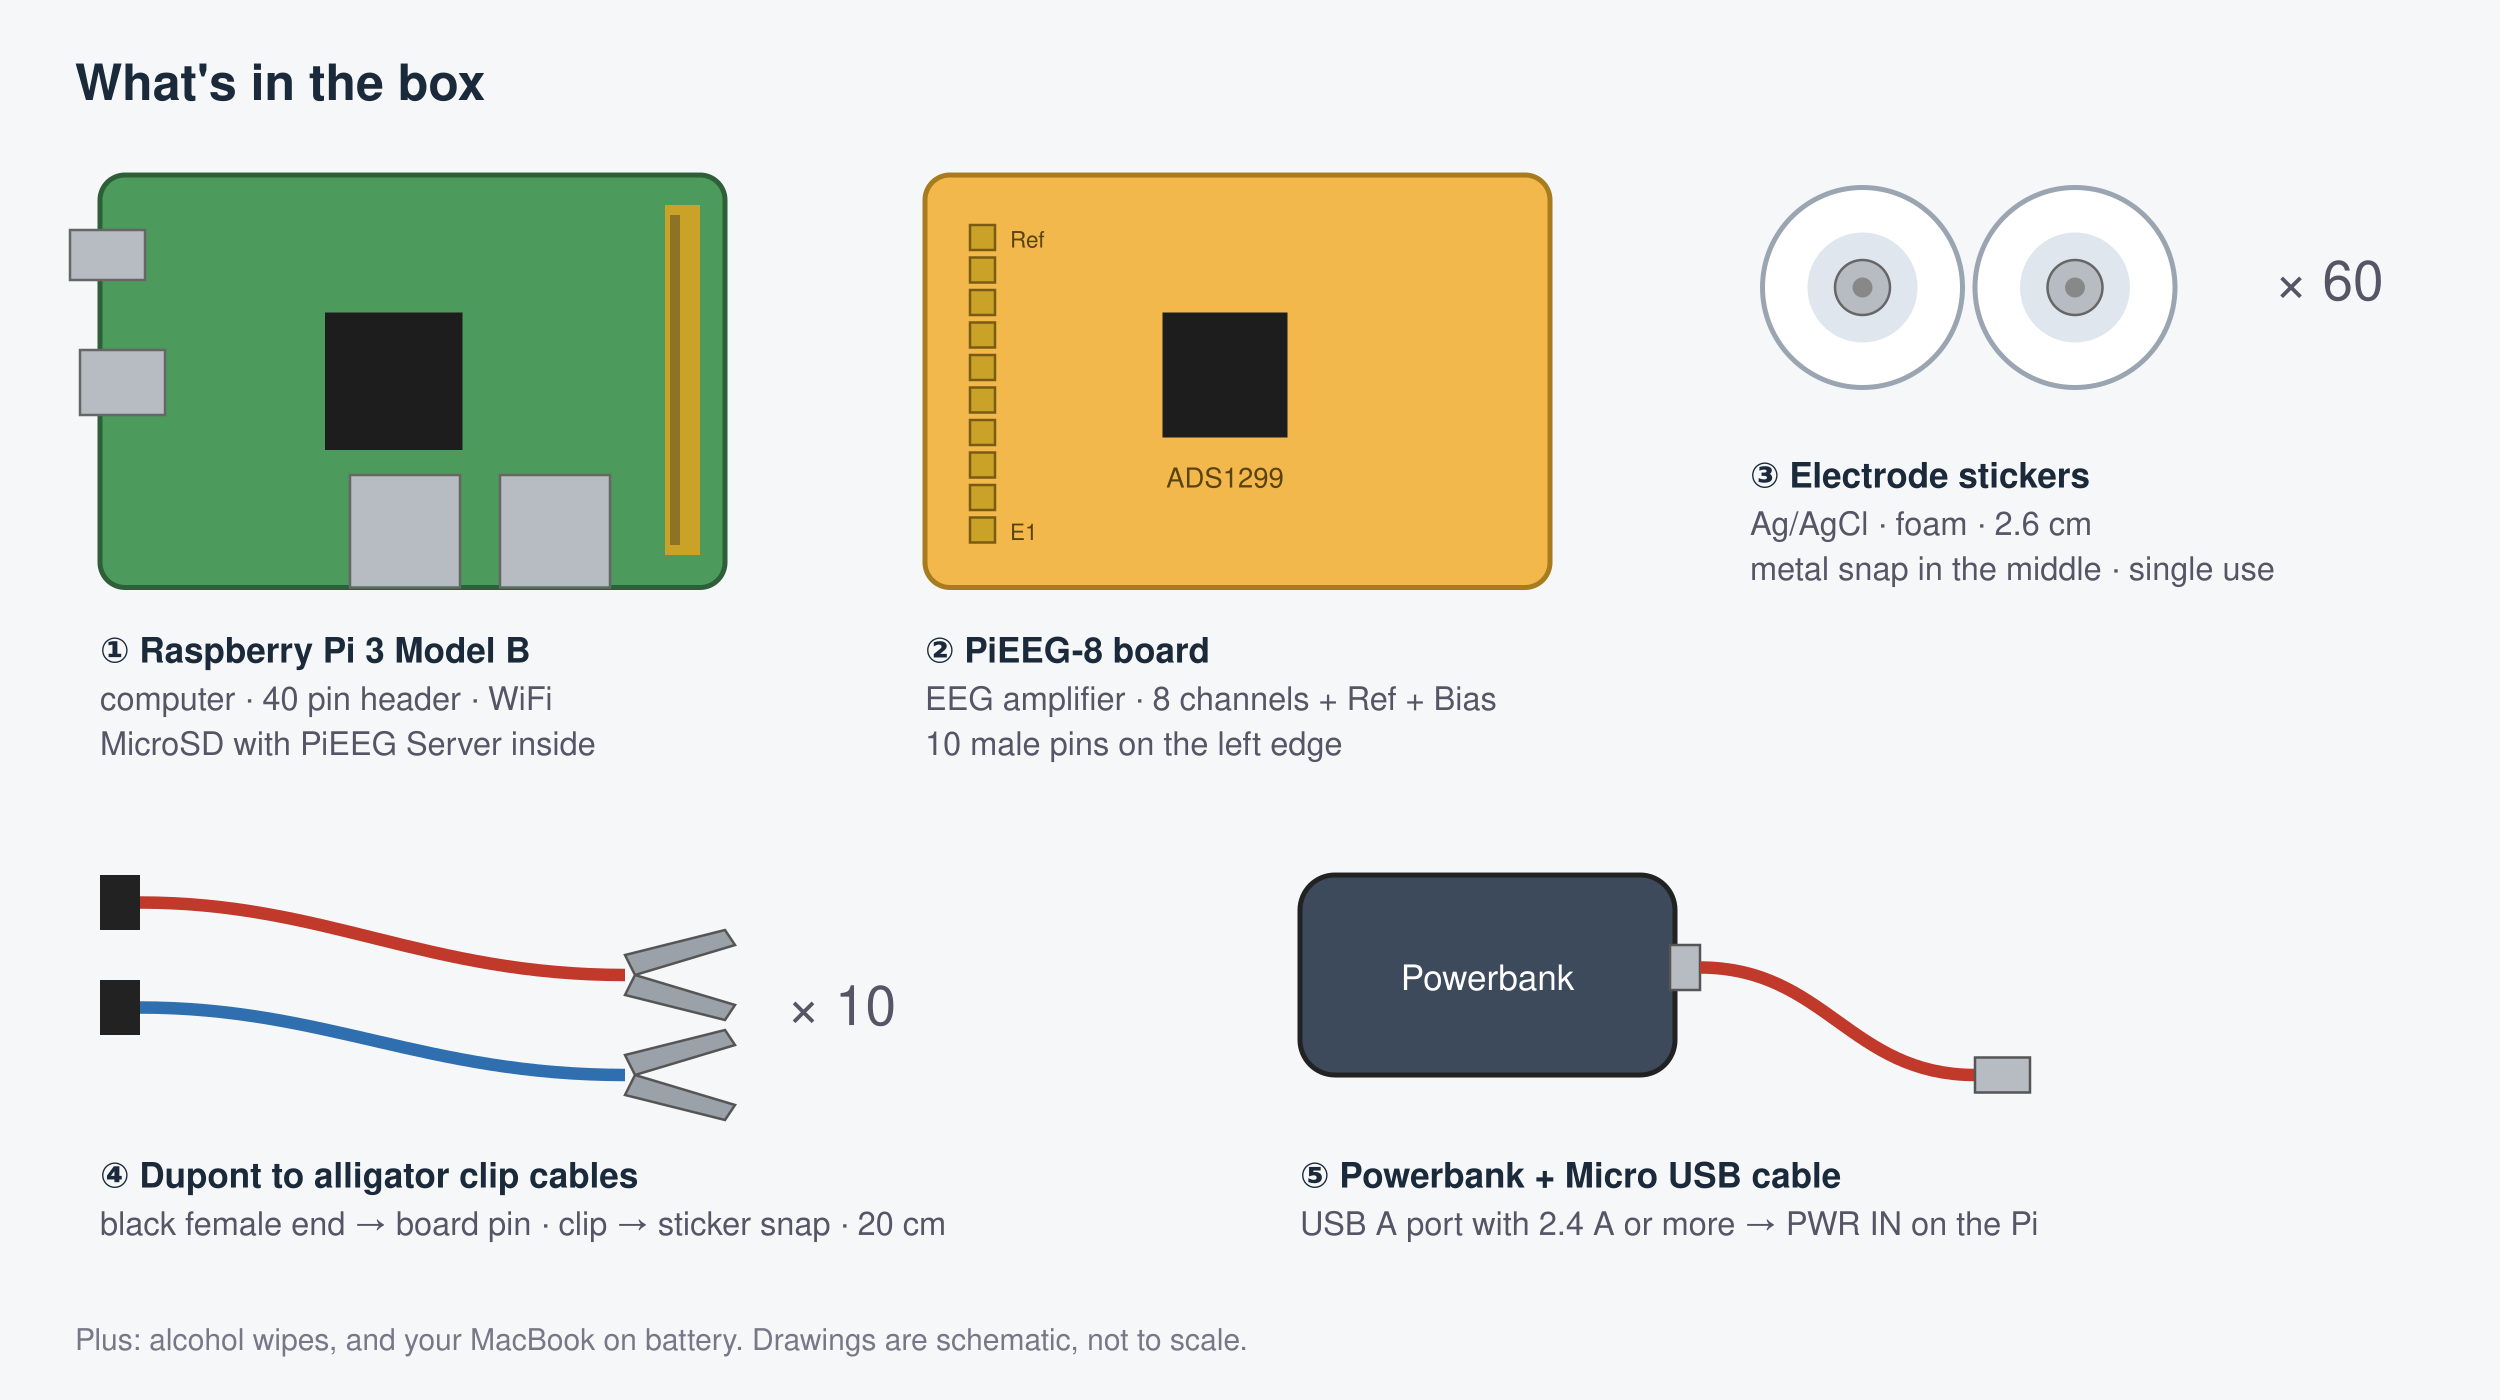
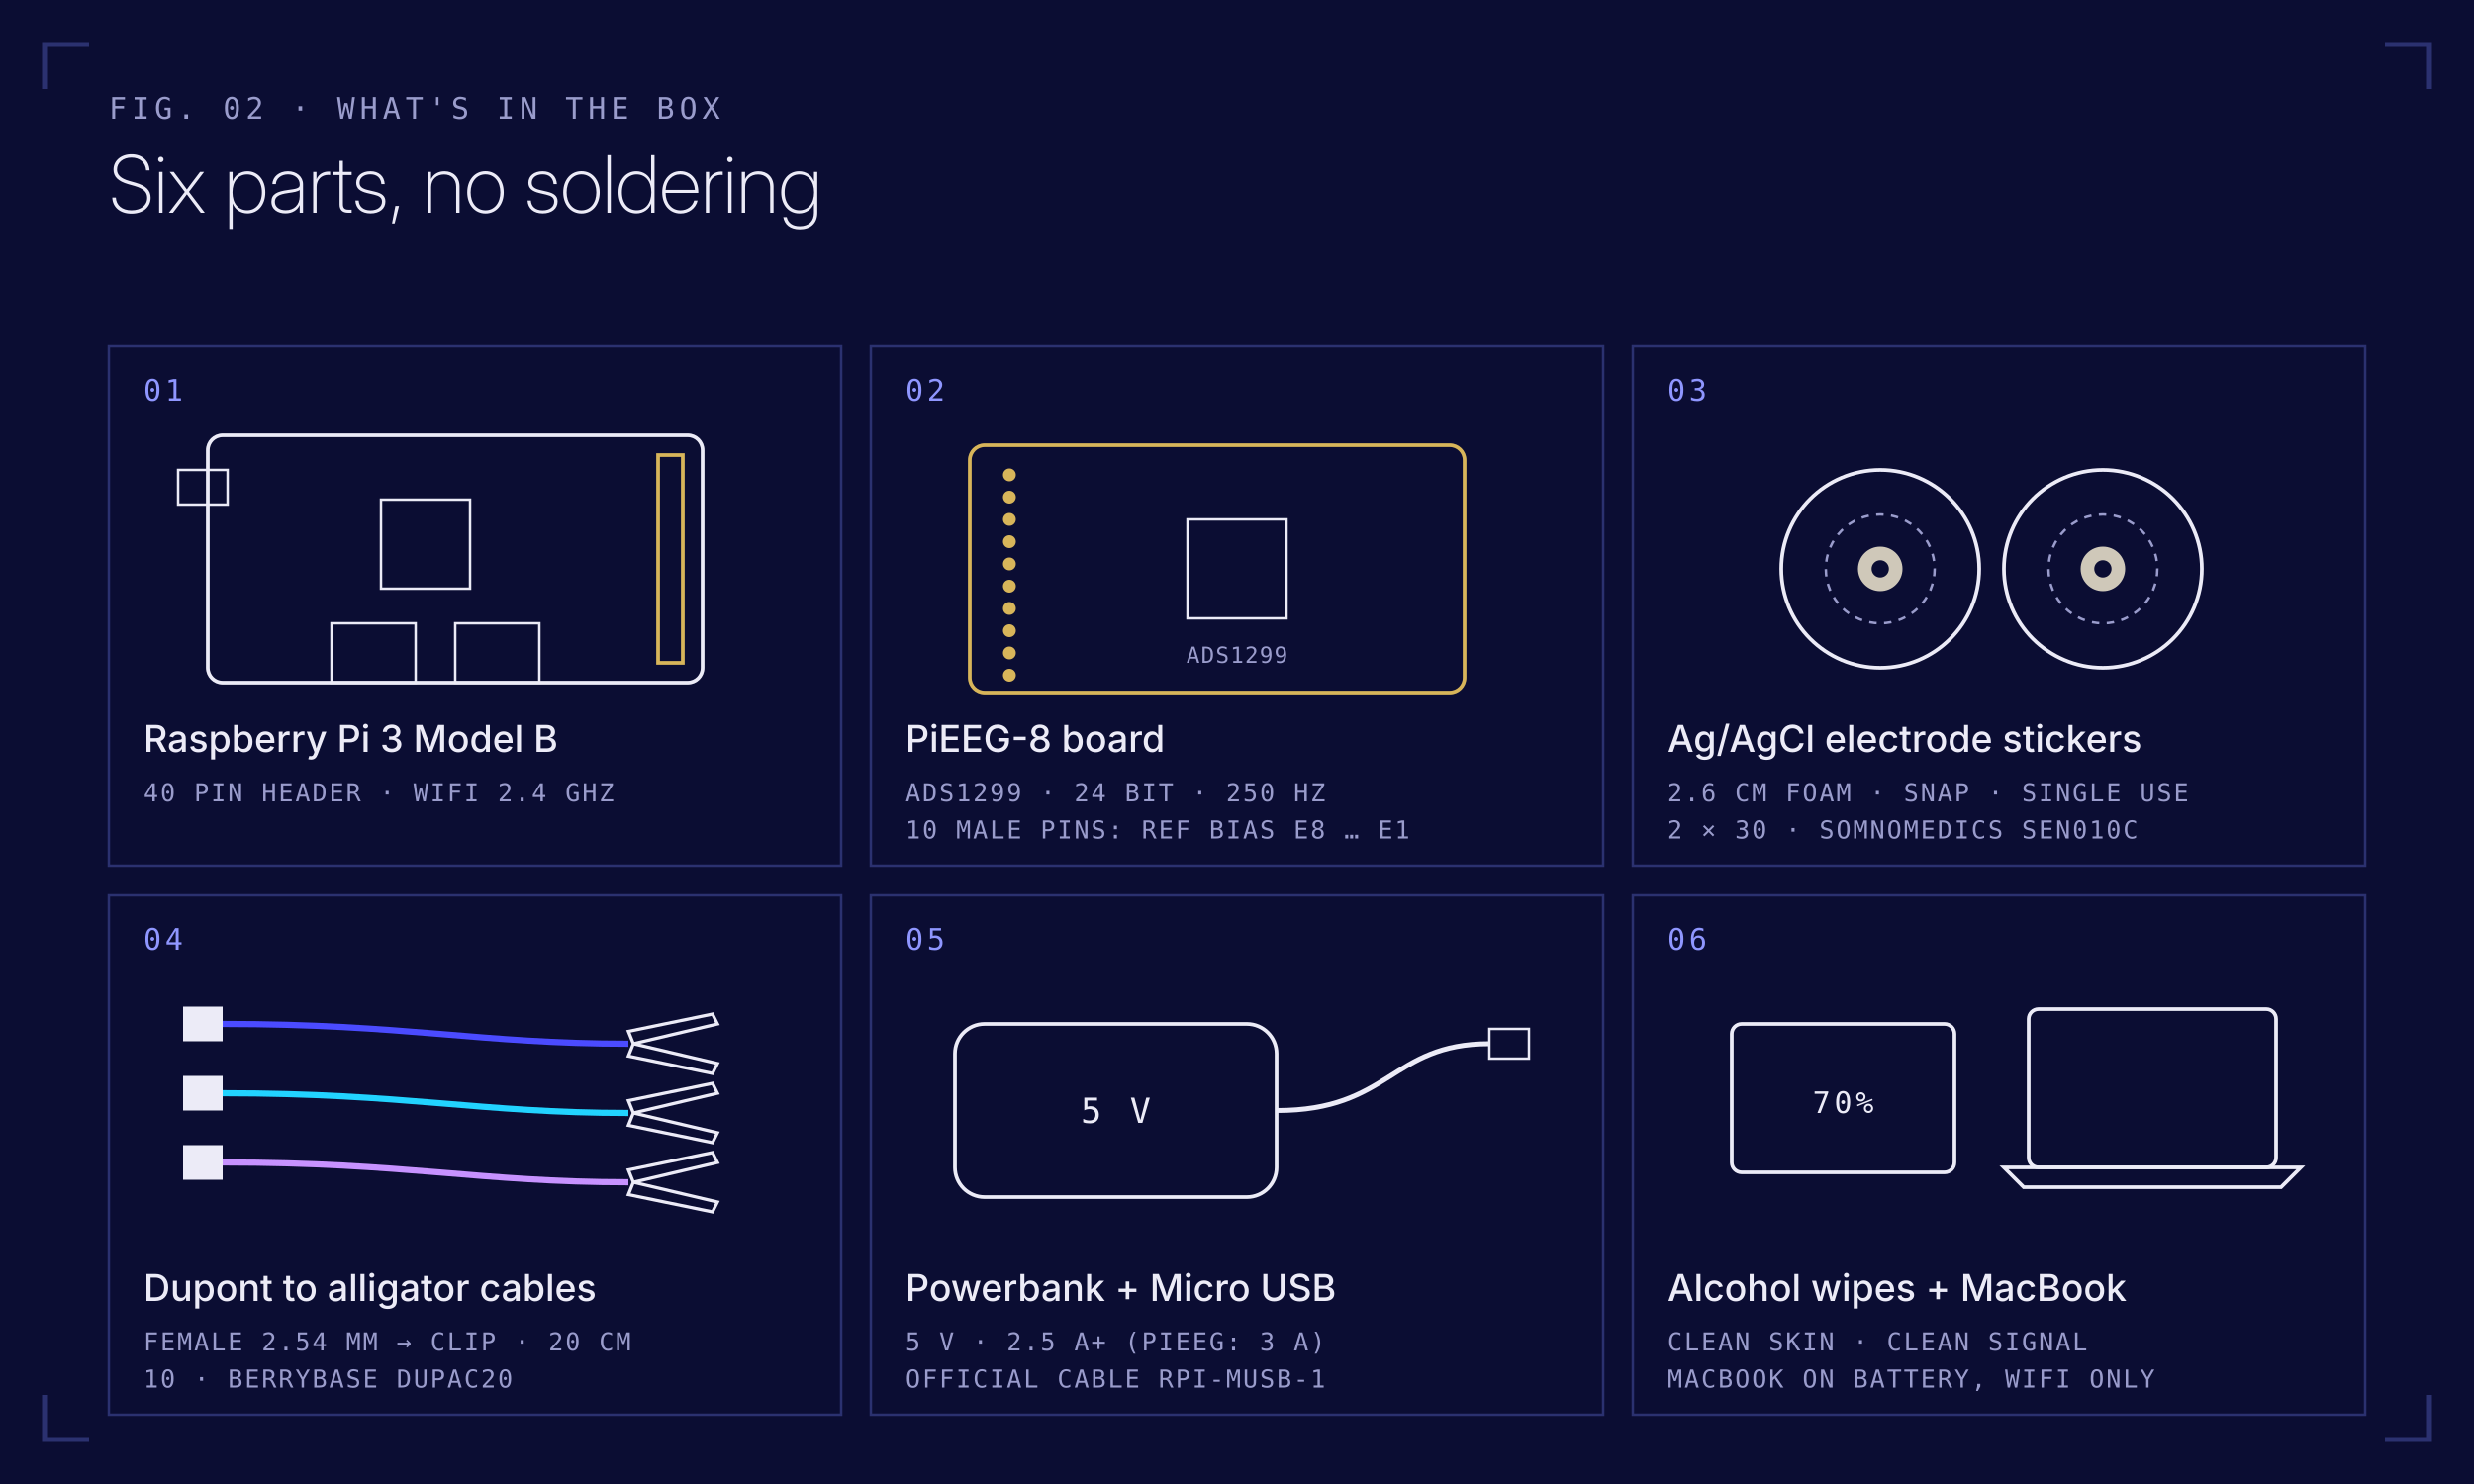
- <svg xmlns="http://www.w3.org/2000/svg" viewBox="0 0 1000 560" font-family="Helvetica, Arial, sans-serif" font-size="14">
-   <rect width="1000" height="560" fill="#f6f7f9" />
-   <text x="30" y="40" font-size="20" font-weight="bold" fill="#1b2a3a">What's in the box</text>
-   <g transform="translate(40,70)">
-     <rect width="250" height="165" rx="10" fill="#4c9a5c" stroke="#2e5f39" stroke-width="2" />
-     <g fill="#c9a227">
-       <rect x="226" y="12" width="14" height="140" />
-     </g>
-     <g fill="#1d1d1d">
-       <rect x="228" y="16" width="4" height="132" opacity="0.35" />
-     </g>
-     <rect x="90" y="55" width="55" height="55" fill="#1d1d1d" />
-     <rect x="-12" y="22" width="30" height="20" fill="#b7bcc2" stroke="#666" />
-     <rect x="-8" y="70" width="34" height="26" fill="#b7bcc2" stroke="#666" />
-     <rect x="160" y="120" width="44" height="45" fill="#b7bcc2" stroke="#666" />
-     <rect x="100" y="120" width="44" height="45" fill="#b7bcc2" stroke="#666" />
-     <text x="0" y="195" font-weight="bold" fill="#1b2a3a">① Raspberry Pi 3 Model B</text>
-     <text x="0" y="214" fill="#556" font-size="13">computer · 40 pin header · WiFi</text>
-     <text x="0" y="232" fill="#556" font-size="13">MicroSD with PiEEG Server inside</text>
-   </g>
-   <g transform="translate(370,70)">
-     <rect width="250" height="165" rx="10" fill="#f2b84b" stroke="#a87b1f" stroke-width="2" />
-     <rect x="95" y="55" width="50" height="50" fill="#1d1d1d" />
-     <text x="120" y="125" text-anchor="middle" font-size="11" fill="#5a4310">ADS1299</text>
-     <g fill="#c9a227" stroke="#7a5b12">
-       <rect x="18" y="20" width="10" height="10" />
-       <rect x="18" y="33" width="10" height="10" />
-       <rect x="18" y="46" width="10" height="10" />
-       <rect x="18" y="59" width="10" height="10" />
-       <rect x="18" y="72" width="10" height="10" />
-       <rect x="18" y="85" width="10" height="10" />
-       <rect x="18" y="98" width="10" height="10" />
-       <rect x="18" y="111" width="10" height="10" />
-       <rect x="18" y="124" width="10" height="10" />
-       <rect x="18" y="137" width="10" height="10" />
-     </g>
-     <text x="34" y="29" font-size="9" fill="#5a4310">Ref</text>
-     <text x="34" y="146" font-size="9" fill="#5a4310">E1</text>
-     <text x="0" y="195" font-weight="bold" fill="#1b2a3a">② PiEEG-8 board</text>
-     <text x="0" y="214" fill="#556" font-size="13">EEG amplifier · 8 channels + Ref + Bias</text>
-     <text x="0" y="232" fill="#556" font-size="13">10 male pins on the left edge</text>
-   </g>
-   <g transform="translate(700,70)">
-     <circle cx="45" cy="45" r="40" fill="#ffffff" stroke="#9aa5b1" stroke-width="2" />
-     <circle cx="45" cy="45" r="22" fill="#dfe6ee" />
-     <circle cx="45" cy="45" r="11" fill="#b7bcc2" stroke="#666" />
-     <circle cx="45" cy="45" r="4" fill="#888" />
-     <circle cx="130" cy="45" r="40" fill="#ffffff" stroke="#9aa5b1" stroke-width="2" />
-     <circle cx="130" cy="45" r="22" fill="#dfe6ee" />
-     <circle cx="130" cy="45" r="11" fill="#b7bcc2" stroke="#666" />
-     <circle cx="130" cy="45" r="4" fill="#888" />
-     <text x="210" y="50" font-size="22" fill="#556">× 60</text>
-     <text x="0" y="125" font-weight="bold" fill="#1b2a3a">③ Electrode stickers</text>
-     <text x="0" y="144" fill="#556" font-size="13">Ag/AgCl · foam · 2.6 cm</text>
-     <text x="0" y="162" fill="#556" font-size="13">metal snap in the middle · single use</text>
-   </g>
-   <g transform="translate(40,330)">
-     <rect x="0" y="20" width="16" height="22" fill="#222" />
-     <path d="M16 31 C 90 31, 130 60, 210 60" stroke="#c0392b" stroke-width="5" fill="none" />
-     <path d="M210 52 l40 -10 l4 6 l-40 12 z M210 68 l40 10 l4 -6 l-40 -12 z" fill="#9aa1a8" stroke="#555" />
-     <rect x="0" y="62" width="16" height="22" fill="#222" />
-     <path d="M16 73 C 90 73, 130 100, 210 100" stroke="#2f6fb0" stroke-width="5" fill="none" />
-     <path d="M210 92 l40 -10 l4 6 l-40 12 z M210 108 l40 10 l4 -6 l-40 -12 z" fill="#9aa1a8" stroke="#555" />
-     <text x="275" y="80" font-size="22" fill="#556">× 10</text>
-     <text x="0" y="145" font-weight="bold" fill="#1b2a3a">④ Dupont to alligator clip cables</text>
-     <text x="0" y="164" fill="#556" font-size="13">black female end → board pin · clip → sticker snap · 20 cm</text>
-   </g>
-   <g transform="translate(520,330)">
-     <rect x="0" y="20" width="150" height="80" rx="14" fill="#3d4a5c" stroke="#222" stroke-width="2" />
-     <rect x="148" y="48" width="12" height="18" fill="#b7bcc2" stroke="#555" />
-     <path d="M160 57 C 210 57, 220 100, 270 100" stroke="#c0392b" stroke-width="5" fill="none" />
-     <rect x="270" y="93" width="22" height="14" fill="#b7bcc2" stroke="#555" />
-     <text x="75" y="66" text-anchor="middle" fill="#fff">Powerbank</text>
-     <text x="0" y="145" font-weight="bold" fill="#1b2a3a">⑤ Powerbank + Micro USB cable</text>
-     <text x="0" y="164" fill="#556" font-size="13">USB A port with 2.4 A or more → PWR IN on the Pi</text>
-   </g>
-   <text x="30" y="540" fill="#778" font-size="12">Plus: alcohol wipes, and your MacBook on battery. Drawings are schematic, not to scale.</text>
+ <svg xmlns="http://www.w3.org/2000/svg" viewBox="0 0 1000 600" font-family="Inter, Helvetica Neue, Arial, sans-serif" font-size="14">
+   <rect width="1000" height="600" fill="#0b0d33" />
+   <path d="M18 36 L18 18 L36 18" stroke="#2b3170" stroke-width="2" fill="none" />
+   <path d="M982 36 L982 18 L964 18" stroke="#2b3170" stroke-width="2" fill="none" />
+   <path d="M18 564 L18 582 L36 582" stroke="#2b3170" stroke-width="2" fill="none" />
+   <path d="M982 564 L982 582 L964 582" stroke="#2b3170" stroke-width="2" fill="none" />
+   <text x="44" y="48" font-family="DejaVu Sans Mono, Menlo, Consolas, monospace" font-size="12" letter-spacing="2" fill="#9a9ccc">FIG. 02  ·  WHAT'S IN THE BOX</text>
+   <text x="44" y="86" font-family="Inter Display, Inter, Helvetica Neue, Arial, sans-serif" font-weight="200" font-size="32" fill="#ecebf7">Six parts, no soldering</text>
+   <rect x="44" y="140" width="296" height="210" fill="none" stroke="#2b3170" />
+   <text x="58" y="162" font-family="DejaVu Sans Mono, Menlo, Consolas, monospace" font-size="12" letter-spacing="1.5" fill="#8f96ff" text-anchor="start">01</text>
+   <text x="58" y="304" font-size="15" fill="#ecebf7" text-anchor="start" font-weight="500">Raspberry Pi 3 Model B</text>
+   <text x="58" y="324" font-family="DejaVu Sans Mono, Menlo, Consolas, monospace" font-size="10" letter-spacing="0.8" fill="#9a9ccc" text-anchor="start">40 PIN HEADER · WIFI 2.4 GHZ</text>
+   <rect x="84" y="176" width="200" height="100" rx="6" fill="none" stroke="#ecebf7" stroke-width="1.5" />
+   <rect x="266" y="184" width="10" height="84" fill="none" stroke="#d8b55a" stroke-width="1.5" />
+   <rect x="154" y="202" width="36" height="36" fill="none" stroke="#ecebf7" />
+   <rect x="72" y="190" width="20" height="14" fill="none" stroke="#ecebf7" />
+   <rect x="134" y="252" width="34" height="24" fill="none" stroke="#ecebf7" />
+   <rect x="184" y="252" width="34" height="24" fill="none" stroke="#ecebf7" />
+   <rect x="352" y="140" width="296" height="210" fill="none" stroke="#2b3170" />
+   <text x="366" y="162" font-family="DejaVu Sans Mono, Menlo, Consolas, monospace" font-size="12" letter-spacing="1.5" fill="#8f96ff" text-anchor="start">02</text>
+   <text x="366" y="304" font-size="15" fill="#ecebf7" text-anchor="start" font-weight="500">PiEEG-8 board</text>
+   <text x="366" y="324" font-family="DejaVu Sans Mono, Menlo, Consolas, monospace" font-size="10" letter-spacing="0.8" fill="#9a9ccc" text-anchor="start">ADS1299 · 24 BIT · 250 HZ</text>
+   <text x="366" y="339" font-family="DejaVu Sans Mono, Menlo, Consolas, monospace" font-size="10" letter-spacing="0.8" fill="#9a9ccc" text-anchor="start">10 MALE PINS: REF BIAS E8 … E1</text>
+   <rect x="392" y="180" width="200" height="100" rx="6" fill="none" stroke="#d8b55a" stroke-width="1.5" />
+   <rect x="480" y="210" width="40" height="40" fill="none" stroke="#ecebf7" />
+   <text x="500" y="268" font-family="DejaVu Sans Mono, Menlo, Consolas, monospace" font-size="9" letter-spacing="0.5" fill="#9a9ccc" text-anchor="middle">ADS1299</text>
+   <circle cx="408" cy="192" r="2.6" fill="#d8b55a" />
+   <circle cx="408" cy="201" r="2.6" fill="#d8b55a" />
+   <circle cx="408" cy="210" r="2.6" fill="#d8b55a" />
+   <circle cx="408" cy="219" r="2.6" fill="#d8b55a" />
+   <circle cx="408" cy="228" r="2.6" fill="#d8b55a" />
+   <circle cx="408" cy="237" r="2.6" fill="#d8b55a" />
+   <circle cx="408" cy="246" r="2.6" fill="#d8b55a" />
+   <circle cx="408" cy="255" r="2.6" fill="#d8b55a" />
+   <circle cx="408" cy="264" r="2.6" fill="#d8b55a" />
+   <circle cx="408" cy="273" r="2.6" fill="#d8b55a" />
+   <rect x="660" y="140" width="296" height="210" fill="none" stroke="#2b3170" />
+   <text x="674" y="162" font-family="DejaVu Sans Mono, Menlo, Consolas, monospace" font-size="12" letter-spacing="1.5" fill="#8f96ff" text-anchor="start">03</text>
+   <text x="674" y="304" font-size="15" fill="#ecebf7" text-anchor="start" font-weight="500">Ag/AgCl electrode stickers</text>
+   <text x="674" y="324" font-family="DejaVu Sans Mono, Menlo, Consolas, monospace" font-size="10" letter-spacing="0.8" fill="#9a9ccc" text-anchor="start">2.6 CM FOAM · SNAP · SINGLE USE</text>
+   <text x="674" y="339" font-family="DejaVu Sans Mono, Menlo, Consolas, monospace" font-size="10" letter-spacing="0.8" fill="#9a9ccc" text-anchor="start">2 × 30 · SOMNOMEDICS SEN010C</text>
+   <circle cx="760" cy="230" r="40" fill="none" stroke="#ecebf7" stroke-width="1.5" />
+   <circle cx="760" cy="230" r="22" fill="none" stroke="#9a9ccc" stroke-dasharray="3 3" />
+   <circle cx="760" cy="230" r="9" fill="#cfc8b9" />
+   <circle cx="760" cy="230" r="3.5" fill="#0b0d33" />
+   <circle cx="850" cy="230" r="40" fill="none" stroke="#ecebf7" stroke-width="1.5" />
+   <circle cx="850" cy="230" r="22" fill="none" stroke="#9a9ccc" stroke-dasharray="3 3" />
+   <circle cx="850" cy="230" r="9" fill="#cfc8b9" />
+   <circle cx="850" cy="230" r="3.5" fill="#0b0d33" />
+   <rect x="44" y="362" width="296" height="210" fill="none" stroke="#2b3170" />
+   <text x="58" y="384" font-family="DejaVu Sans Mono, Menlo, Consolas, monospace" font-size="12" letter-spacing="1.5" fill="#8f96ff" text-anchor="start">04</text>
+   <text x="58" y="526" font-size="15" fill="#ecebf7" text-anchor="start" font-weight="500">Dupont to alligator cables</text>
+   <text x="58" y="546" font-family="DejaVu Sans Mono, Menlo, Consolas, monospace" font-size="10" letter-spacing="0.8" fill="#9a9ccc" text-anchor="start">FEMALE 2.54 MM → CLIP · 20 CM</text>
+   <text x="58" y="561" font-family="DejaVu Sans Mono, Menlo, Consolas, monospace" font-size="10" letter-spacing="0.8" fill="#9a9ccc" text-anchor="start">10 · BERRYBASE DUPAC20</text>
+   <rect x="74" y="407" width="16" height="14" fill="#ecebf7" />
+   <path d="M90 414 C 164 414, 194 422, 254 422" stroke="#4b4bff" stroke-width="2.5" fill="none" />
+   <path d="M254 417 l34 -7 l2 4 l-34 8 z M254 427 l34 7 l2 -4 l-34 -8 z" fill="none" stroke="#ecebf7" stroke-width="1.3" />
+   <rect x="74" y="435" width="16" height="14" fill="#ecebf7" />
+   <path d="M90 442 C 164 442, 194 450, 254 450" stroke="#22d3ff" stroke-width="2.5" fill="none" />
+   <path d="M254 445 l34 -7 l2 4 l-34 8 z M254 455 l34 7 l2 -4 l-34 -8 z" fill="none" stroke="#ecebf7" stroke-width="1.3" />
+   <rect x="74" y="463" width="16" height="14" fill="#ecebf7" />
+   <path d="M90 470 C 164 470, 194 478, 254 478" stroke="#c792ff" stroke-width="2.5" fill="none" />
+   <path d="M254 473 l34 -7 l2 4 l-34 8 z M254 483 l34 7 l2 -4 l-34 -8 z" fill="none" stroke="#ecebf7" stroke-width="1.3" />
+   <rect x="352" y="362" width="296" height="210" fill="none" stroke="#2b3170" />
+   <text x="366" y="384" font-family="DejaVu Sans Mono, Menlo, Consolas, monospace" font-size="12" letter-spacing="1.5" fill="#8f96ff" text-anchor="start">05</text>
+   <text x="366" y="526" font-size="15" fill="#ecebf7" text-anchor="start" font-weight="500">Powerbank + Micro USB</text>
+   <text x="366" y="546" font-family="DejaVu Sans Mono, Menlo, Consolas, monospace" font-size="10" letter-spacing="0.8" fill="#9a9ccc" text-anchor="start">5 V · 2.5 A+ (PIEEG: 3 A)</text>
+   <text x="366" y="561" font-family="DejaVu Sans Mono, Menlo, Consolas, monospace" font-size="10" letter-spacing="0.8" fill="#9a9ccc" text-anchor="start">OFFICIAL CABLE RPI-MUSB-1</text>
+   <rect x="386" y="414" width="130" height="70" rx="12" fill="none" stroke="#ecebf7" stroke-width="1.5" />
+   <text x="451" y="454" font-family="DejaVu Sans Mono, Menlo, Consolas, monospace" font-size="14" letter-spacing="1.5" fill="#ecebf7" text-anchor="middle">5 V</text>
+   <path d="M516 449 C 562 449, 562 422, 602 422" stroke="#ecebf7" stroke-width="2" fill="none" />
+   <rect x="602" y="416" width="16" height="12" fill="none" stroke="#ecebf7" />
+   <rect x="660" y="362" width="296" height="210" fill="none" stroke="#2b3170" />
+   <text x="674" y="384" font-family="DejaVu Sans Mono, Menlo, Consolas, monospace" font-size="12" letter-spacing="1.5" fill="#8f96ff" text-anchor="start">06</text>
+   <text x="674" y="526" font-size="15" fill="#ecebf7" text-anchor="start" font-weight="500">Alcohol wipes + MacBook</text>
+   <text x="674" y="546" font-family="DejaVu Sans Mono, Menlo, Consolas, monospace" font-size="10" letter-spacing="0.8" fill="#9a9ccc" text-anchor="start">CLEAN SKIN · CLEAN SIGNAL</text>
+   <text x="674" y="561" font-family="DejaVu Sans Mono, Menlo, Consolas, monospace" font-size="10" letter-spacing="0.8" fill="#9a9ccc" text-anchor="start">MACBOOK ON BATTERY, WIFI ONLY</text>
+   <rect x="700" y="414" width="90" height="60" rx="4" fill="none" stroke="#ecebf7" stroke-width="1.5" />
+   <text x="745" y="450" font-family="DejaVu Sans Mono, Menlo, Consolas, monospace" font-size="12" letter-spacing="1.5" fill="#ecebf7" text-anchor="middle">70%</text>
+   <rect x="820" y="408" width="100" height="64" rx="4" fill="none" stroke="#ecebf7" stroke-width="1.5" />
+   <path d="M810 472 L930 472 L922 480 L818 480 Z" fill="none" stroke="#ecebf7" stroke-width="1.5" />
</svg>
